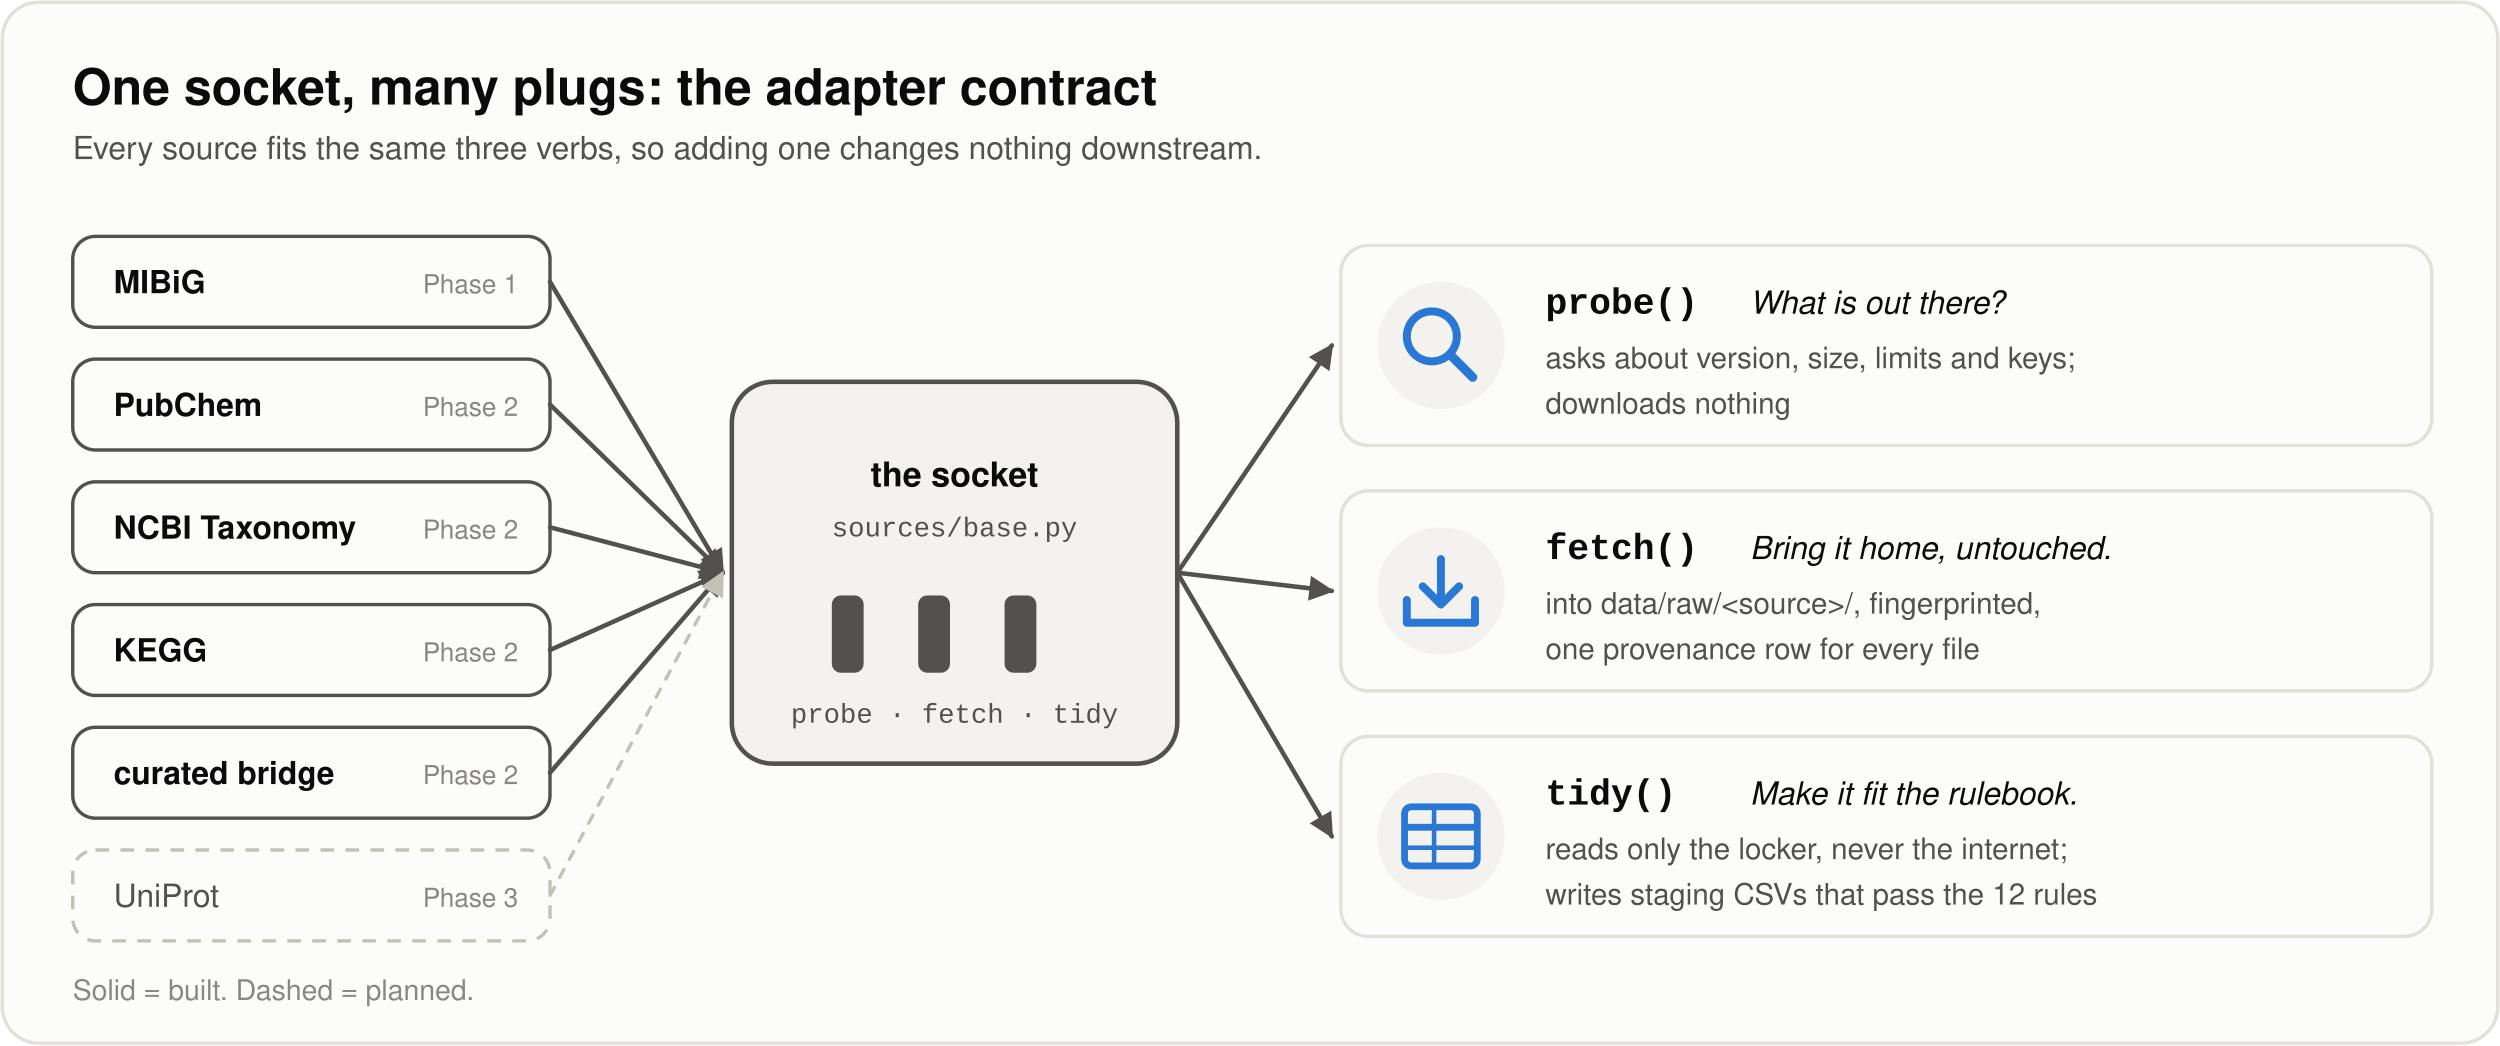
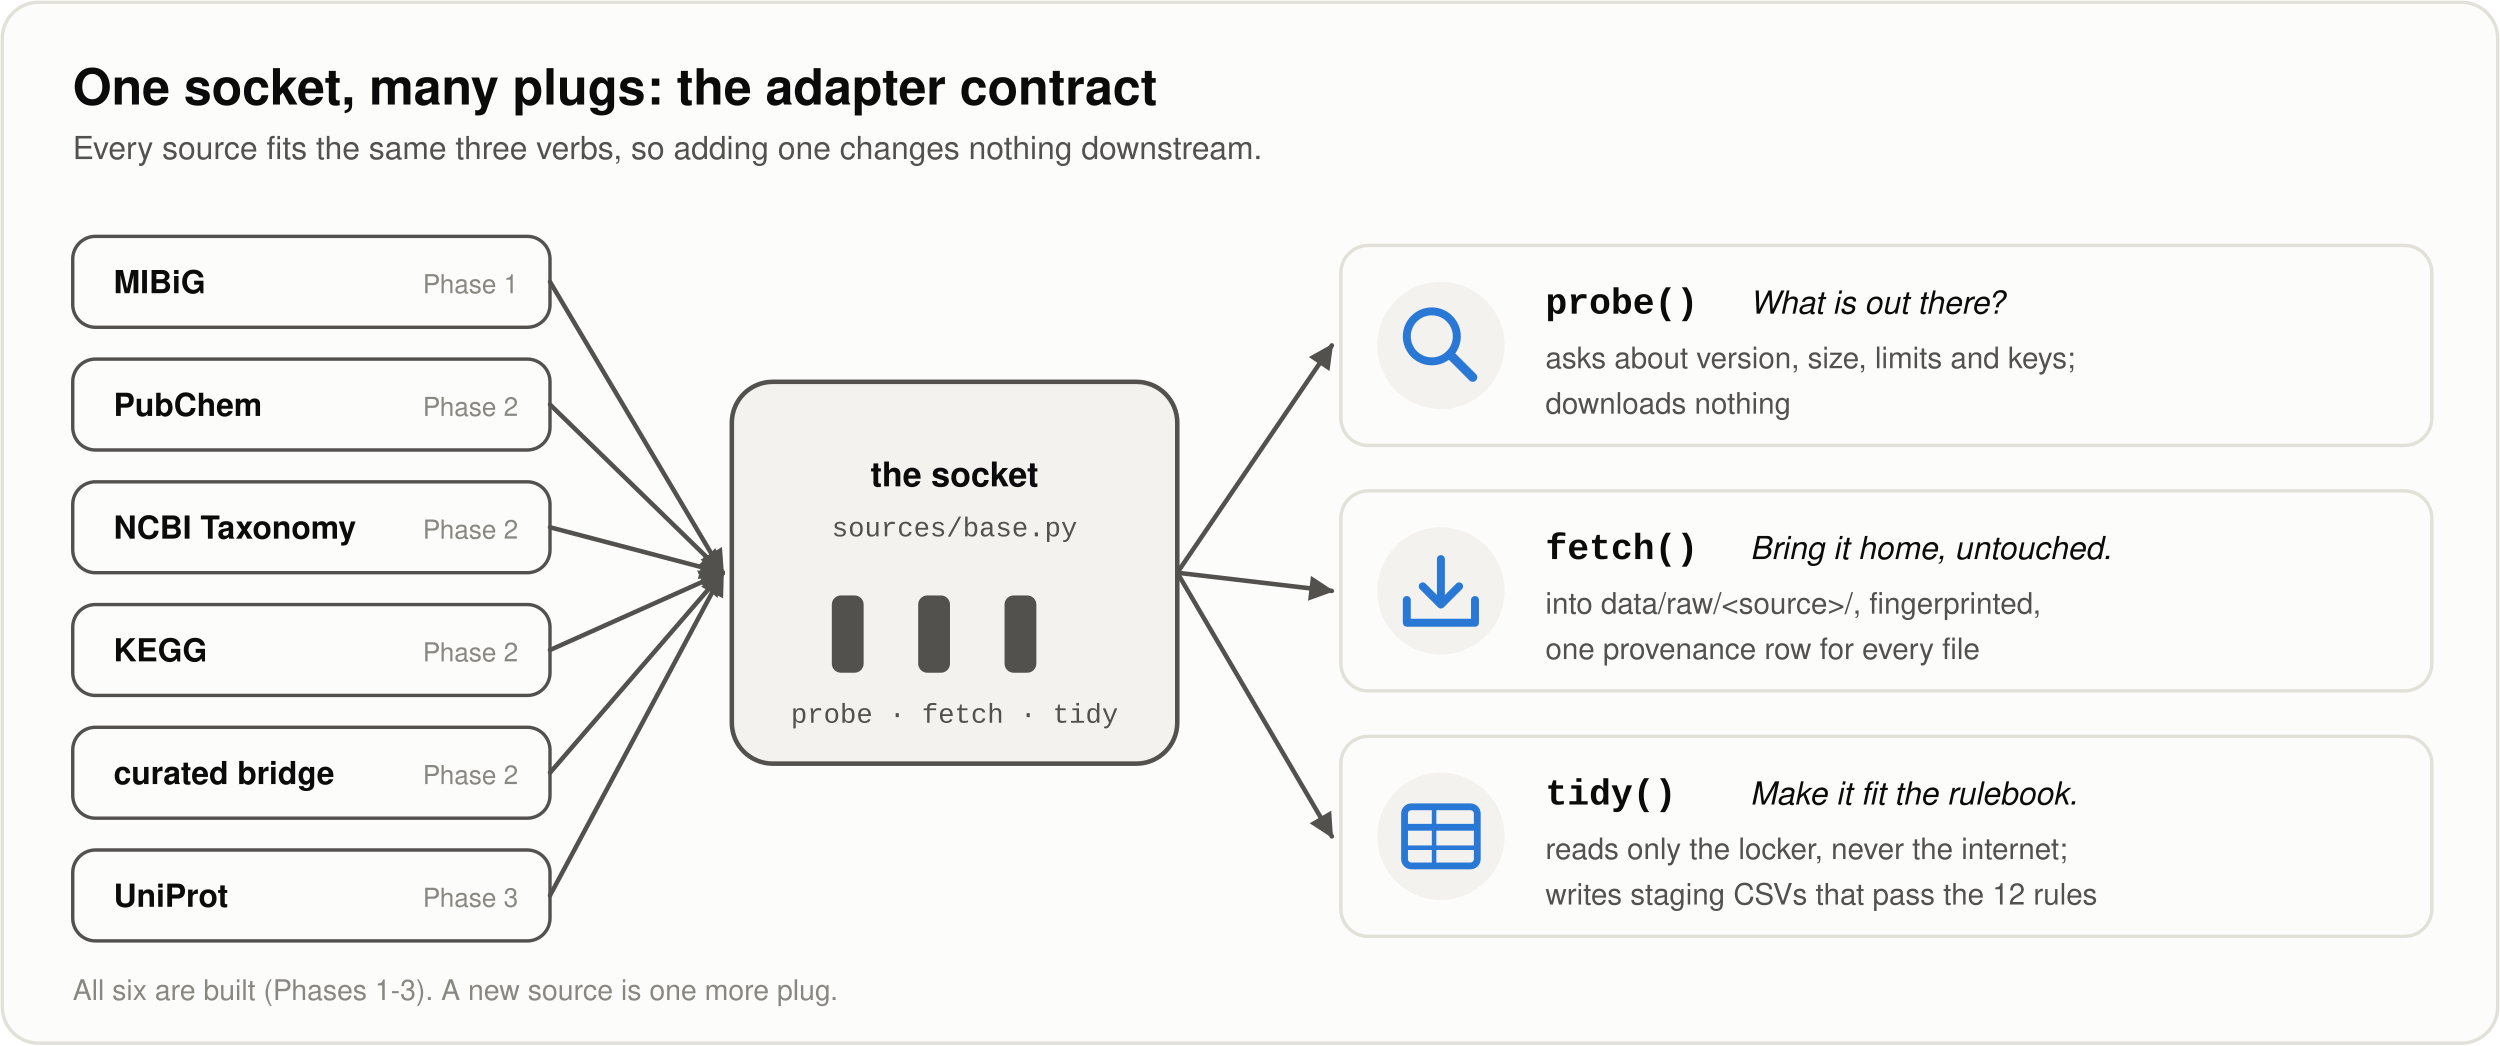
<svg xmlns="http://www.w3.org/2000/svg" viewBox="0 0 1100 460" width="1100" height="460" role="img" aria-labelledby="title desc">
  <defs>
    <marker id="arrow-52514e" viewBox="0 0 10 10" refX="9" refY="5" markerUnits="userSpaceOnUse" markerWidth="11" markerHeight="11" orient="auto-start-reverse">
      <path d="M0 0 L10 5 L0 10 z" fill="#52514e" />
-     </marker>
-     <marker id="arrow-c3c2b7" viewBox="0 0 10 10" refX="9" refY="5" markerUnits="userSpaceOnUse" markerWidth="11" markerHeight="11" orient="auto-start-reverse">
-       <path d="M0 0 L10 5 L0 10 z" fill="#c3c2b7" />
    </marker>
  </defs>
  <rect x="1.0" y="1.0" width="1098.0" height="458.0" rx="16" fill="#fcfcfb" stroke="#e1e0d9" stroke-width="1.5" />
  <text x="32.0" y="46.0" font-family="system-ui, -apple-system, 'Segoe UI', Helvetica, Arial, sans-serif" font-size="22" font-weight="700" fill="#0b0b0b" text-anchor="start">One socket, many plugs: the adapter contract</text>
  <text x="32.0" y="70.0" font-family="system-ui, -apple-system, 'Segoe UI', Helvetica, Arial, sans-serif" font-size="14" font-weight="400" fill="#52514e" text-anchor="start">Every source fits the same three verbs, so adding one changes nothing downstream.</text>
  <rect x="32.0" y="104.0" width="210.0" height="40.0" rx="10" fill="#fcfcfb" stroke="#52514e" stroke-width="1.5" />
  <text x="50.0" y="129.0" font-family="system-ui, -apple-system, 'Segoe UI', Helvetica, Arial, sans-serif" font-size="14" font-weight="600" fill="#0b0b0b" text-anchor="start">MIBiG</text>
  <text x="228.0" y="129.0" font-family="system-ui, -apple-system, 'Segoe UI', Helvetica, Arial, sans-serif" font-size="11.5" font-weight="400" fill="#898781" text-anchor="end">Phase 1</text>
  <line x1="242.0" y1="124.0" x2="318.0" y2="252.0" stroke="#52514e" stroke-width="2" stroke-linecap="round" marker-end="url(#arrow-52514e)" />
  <rect x="32.0" y="158.0" width="210.0" height="40.0" rx="10" fill="#fcfcfb" stroke="#52514e" stroke-width="1.5" />
  <text x="50.0" y="183.0" font-family="system-ui, -apple-system, 'Segoe UI', Helvetica, Arial, sans-serif" font-size="14" font-weight="600" fill="#0b0b0b" text-anchor="start">PubChem</text>
  <text x="228.0" y="183.0" font-family="system-ui, -apple-system, 'Segoe UI', Helvetica, Arial, sans-serif" font-size="11.5" font-weight="400" fill="#898781" text-anchor="end">Phase 2</text>
  <line x1="242.0" y1="178.0" x2="318.0" y2="252.0" stroke="#52514e" stroke-width="2" stroke-linecap="round" marker-end="url(#arrow-52514e)" />
  <rect x="32.0" y="212.0" width="210.0" height="40.0" rx="10" fill="#fcfcfb" stroke="#52514e" stroke-width="1.5" />
  <text x="50.0" y="237.0" font-family="system-ui, -apple-system, 'Segoe UI', Helvetica, Arial, sans-serif" font-size="14" font-weight="600" fill="#0b0b0b" text-anchor="start">NCBI Taxonomy</text>
  <text x="228.0" y="237.0" font-family="system-ui, -apple-system, 'Segoe UI', Helvetica, Arial, sans-serif" font-size="11.5" font-weight="400" fill="#898781" text-anchor="end">Phase 2</text>
  <line x1="242.0" y1="232.0" x2="318.0" y2="252.0" stroke="#52514e" stroke-width="2" stroke-linecap="round" marker-end="url(#arrow-52514e)" />
  <rect x="32.0" y="266.0" width="210.0" height="40.0" rx="10" fill="#fcfcfb" stroke="#52514e" stroke-width="1.5" />
  <text x="50.0" y="291.0" font-family="system-ui, -apple-system, 'Segoe UI', Helvetica, Arial, sans-serif" font-size="14" font-weight="600" fill="#0b0b0b" text-anchor="start">KEGG</text>
  <text x="228.0" y="291.0" font-family="system-ui, -apple-system, 'Segoe UI', Helvetica, Arial, sans-serif" font-size="11.5" font-weight="400" fill="#898781" text-anchor="end">Phase 2</text>
  <line x1="242.0" y1="286.0" x2="318.0" y2="252.0" stroke="#52514e" stroke-width="2" stroke-linecap="round" marker-end="url(#arrow-52514e)" />
  <rect x="32.0" y="320.0" width="210.0" height="40.0" rx="10" fill="#fcfcfb" stroke="#52514e" stroke-width="1.5" />
  <text x="50.0" y="345.0" font-family="system-ui, -apple-system, 'Segoe UI', Helvetica, Arial, sans-serif" font-size="14" font-weight="600" fill="#0b0b0b" text-anchor="start">curated bridge</text>
  <text x="228.0" y="345.0" font-family="system-ui, -apple-system, 'Segoe UI', Helvetica, Arial, sans-serif" font-size="11.5" font-weight="400" fill="#898781" text-anchor="end">Phase 2</text>
  <line x1="242.0" y1="340.0" x2="318.0" y2="252.0" stroke="#52514e" stroke-width="2" stroke-linecap="round" marker-end="url(#arrow-52514e)" />
-   <rect x="32.0" y="374.0" width="210.0" height="40.0" rx="10" fill="#fcfcfb" stroke="#c3c2b7" stroke-width="1.5" stroke-dasharray="6 5" />
-   <text x="50.0" y="399.0" font-family="system-ui, -apple-system, 'Segoe UI', Helvetica, Arial, sans-serif" font-size="14" font-weight="400" fill="#52514e" text-anchor="start">UniProt</text>
+   <rect x="32.0" y="374.0" width="210.0" height="40.0" rx="10" fill="#fcfcfb" stroke="#52514e" stroke-width="1.5" />
+   <text x="50.0" y="399.0" font-family="system-ui, -apple-system, 'Segoe UI', Helvetica, Arial, sans-serif" font-size="14" font-weight="600" fill="#0b0b0b" text-anchor="start">UniProt</text>
  <text x="228.0" y="399.0" font-family="system-ui, -apple-system, 'Segoe UI', Helvetica, Arial, sans-serif" font-size="11.5" font-weight="400" fill="#898781" text-anchor="end">Phase 3</text>
-   <line x1="242.0" y1="394.0" x2="318.0" y2="252.0" stroke="#c3c2b7" stroke-width="1.5" stroke-linecap="round" stroke-dasharray="4 5" marker-end="url(#arrow-c3c2b7)" />
+   <line x1="242.0" y1="394.0" x2="318.0" y2="252.0" stroke="#52514e" stroke-width="2" stroke-linecap="round" marker-end="url(#arrow-52514e)" />
  <rect x="322.0" y="168.0" width="196.0" height="168.0" rx="18" fill="#f3f2ee" stroke="#52514e" stroke-width="2" />
  <text x="420.0" y="214.0" font-family="system-ui, -apple-system, 'Segoe UI', Helvetica, Arial, sans-serif" font-size="15" font-weight="700" fill="#0b0b0b" text-anchor="middle">the socket</text>
  <text x="420.0" y="236.0" font-family="ui-monospace, 'SF Mono', Menlo, Consolas, 'Liberation Mono', monospace" font-size="12" font-weight="400" fill="#52514e" text-anchor="middle">sources/base.py</text>
  <rect x="366.0" y="262.0" width="14.0" height="34.0" rx="4" fill="#52514e" stroke="none" stroke-width="1.5" />
  <rect x="404.0" y="262.0" width="14.0" height="34.0" rx="4" fill="#52514e" stroke="none" stroke-width="1.5" />
  <rect x="442.0" y="262.0" width="14.0" height="34.0" rx="4" fill="#52514e" stroke="none" stroke-width="1.5" />
  <text x="420.0" y="318.0" font-family="ui-monospace, 'SF Mono', Menlo, Consolas, 'Liberation Mono', monospace" font-size="12" font-weight="400" fill="#52514e" text-anchor="middle">probe · fetch · tidy</text>
  <line x1="518.0" y1="252.0" x2="586.0" y2="152.0" stroke="#52514e" stroke-width="2" stroke-linecap="round" marker-end="url(#arrow-52514e)" />
  <rect x="590.0" y="108.0" width="480.0" height="88.0" rx="12" fill="#fcfcfb" stroke="#e1e0d9" stroke-width="1.5" />
  <circle cx="634" cy="152" r="28" fill="#f3f2ee" />
  <circle cx="630" cy="148" r="11" fill="none" stroke="#2a78d6" stroke-width="3.5" />
  <line x1="638" y1="156" x2="648" y2="166" stroke="#2a78d6" stroke-width="4" stroke-linecap="round" />
  <text x="680.0" y="138.0" font-family="ui-monospace, 'SF Mono', Menlo, Consolas, 'Liberation Mono', monospace" font-size="16" font-weight="700" fill="#0b0b0b" text-anchor="start">probe()</text>
  <text x="770.0" y="138.0" font-family="system-ui, -apple-system, 'Segoe UI', Helvetica, Arial, sans-serif" font-size="14" font-weight="400" fill="#0b0b0b" text-anchor="start" font-style="italic">What is out there?</text>
  <text x="680.0" y="162.0" font-family="system-ui, -apple-system, 'Segoe UI', Helvetica, Arial, sans-serif" font-size="13" font-weight="400" fill="#52514e" text-anchor="start">asks about version, size, limits and keys;</text>
  <text x="680.0" y="182.0" font-family="system-ui, -apple-system, 'Segoe UI', Helvetica, Arial, sans-serif" font-size="13" font-weight="400" fill="#52514e" text-anchor="start">downloads nothing</text>
  <line x1="518.0" y1="252.0" x2="586.0" y2="260.0" stroke="#52514e" stroke-width="2" stroke-linecap="round" marker-end="url(#arrow-52514e)" />
  <rect x="590.0" y="216.0" width="480.0" height="88.0" rx="12" fill="#fcfcfb" stroke="#e1e0d9" stroke-width="1.5" />
  <circle cx="634" cy="260" r="28" fill="#f3f2ee" />
  <path d="M634 246 V266 M626 258 L634 266 L642 258" stroke="#2a78d6" stroke-width="3.5" fill="none" stroke-linecap="round" stroke-linejoin="round" />
  <path d="M619 264 V274 H649 V264" stroke="#2a78d6" stroke-width="3.5" fill="none" stroke-linecap="round" stroke-linejoin="round" />
  <text x="680.0" y="246.0" font-family="ui-monospace, 'SF Mono', Menlo, Consolas, 'Liberation Mono', monospace" font-size="16" font-weight="700" fill="#0b0b0b" text-anchor="start">fetch()</text>
  <text x="770.0" y="246.0" font-family="system-ui, -apple-system, 'Segoe UI', Helvetica, Arial, sans-serif" font-size="14" font-weight="400" fill="#0b0b0b" text-anchor="start" font-style="italic">Bring it home, untouched.</text>
  <text x="680.0" y="270.0" font-family="system-ui, -apple-system, 'Segoe UI', Helvetica, Arial, sans-serif" font-size="13" font-weight="400" fill="#52514e" text-anchor="start">into data/raw/&lt;source&gt;/, fingerprinted,</text>
  <text x="680.0" y="290.0" font-family="system-ui, -apple-system, 'Segoe UI', Helvetica, Arial, sans-serif" font-size="13" font-weight="400" fill="#52514e" text-anchor="start">one provenance row for every file</text>
  <line x1="518.0" y1="252.0" x2="586.0" y2="368.0" stroke="#52514e" stroke-width="2" stroke-linecap="round" marker-end="url(#arrow-52514e)" />
  <rect x="590.0" y="324.0" width="480.0" height="88.0" rx="12" fill="#fcfcfb" stroke="#e1e0d9" stroke-width="1.5" />
  <circle cx="634" cy="368" r="28" fill="#f3f2ee" />
  <rect x="618.0" y="355.0" width="32.0" height="26.0" rx="3" fill="none" stroke="#2a78d6" stroke-width="3" />
  <line x1="618" y1="364" x2="650" y2="364" stroke="#2a78d6" stroke-width="3" />
  <line x1="618" y1="373" x2="650" y2="373" stroke="#2a78d6" stroke-width="2" />
  <line x1="631" y1="355" x2="631" y2="381" stroke="#2a78d6" stroke-width="2" />
  <text x="680.0" y="354.0" font-family="ui-monospace, 'SF Mono', Menlo, Consolas, 'Liberation Mono', monospace" font-size="16" font-weight="700" fill="#0b0b0b" text-anchor="start">tidy()</text>
  <text x="770.0" y="354.0" font-family="system-ui, -apple-system, 'Segoe UI', Helvetica, Arial, sans-serif" font-size="14" font-weight="400" fill="#0b0b0b" text-anchor="start" font-style="italic">Make it fit the rulebook.</text>
  <text x="680.0" y="378.0" font-family="system-ui, -apple-system, 'Segoe UI', Helvetica, Arial, sans-serif" font-size="13" font-weight="400" fill="#52514e" text-anchor="start">reads only the locker, never the internet;</text>
  <text x="680.0" y="398.0" font-family="system-ui, -apple-system, 'Segoe UI', Helvetica, Arial, sans-serif" font-size="13" font-weight="400" fill="#52514e" text-anchor="start">writes staging CSVs that pass the 12 rules</text>
-   <text x="32.0" y="440.0" font-family="system-ui, -apple-system, 'Segoe UI', Helvetica, Arial, sans-serif" font-size="12.5" font-weight="400" fill="#898781" text-anchor="start">Solid = built. Dashed = planned.</text>
+   <text x="32.0" y="440.0" font-family="system-ui, -apple-system, 'Segoe UI', Helvetica, Arial, sans-serif" font-size="12.5" font-weight="400" fill="#898781" text-anchor="start">All six are built (Phases 1-3). A new source is one more plug.</text>
</svg>
